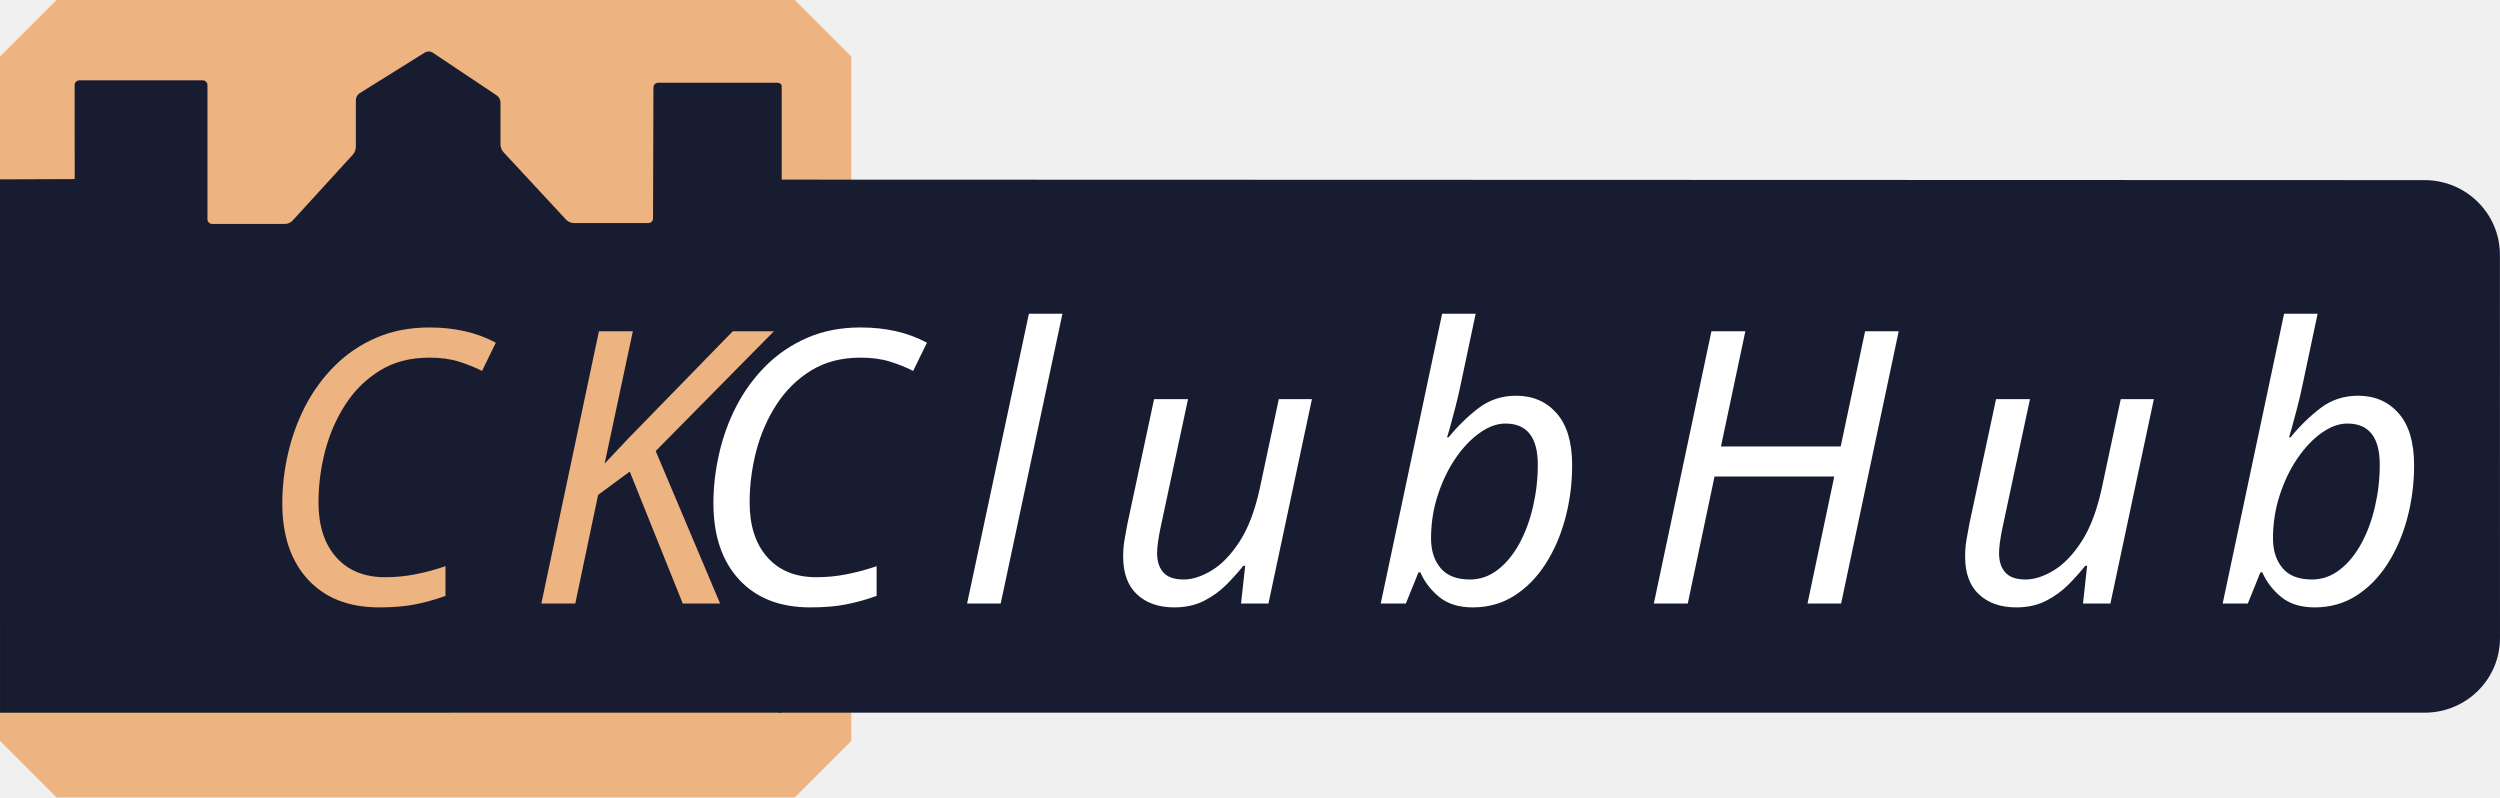
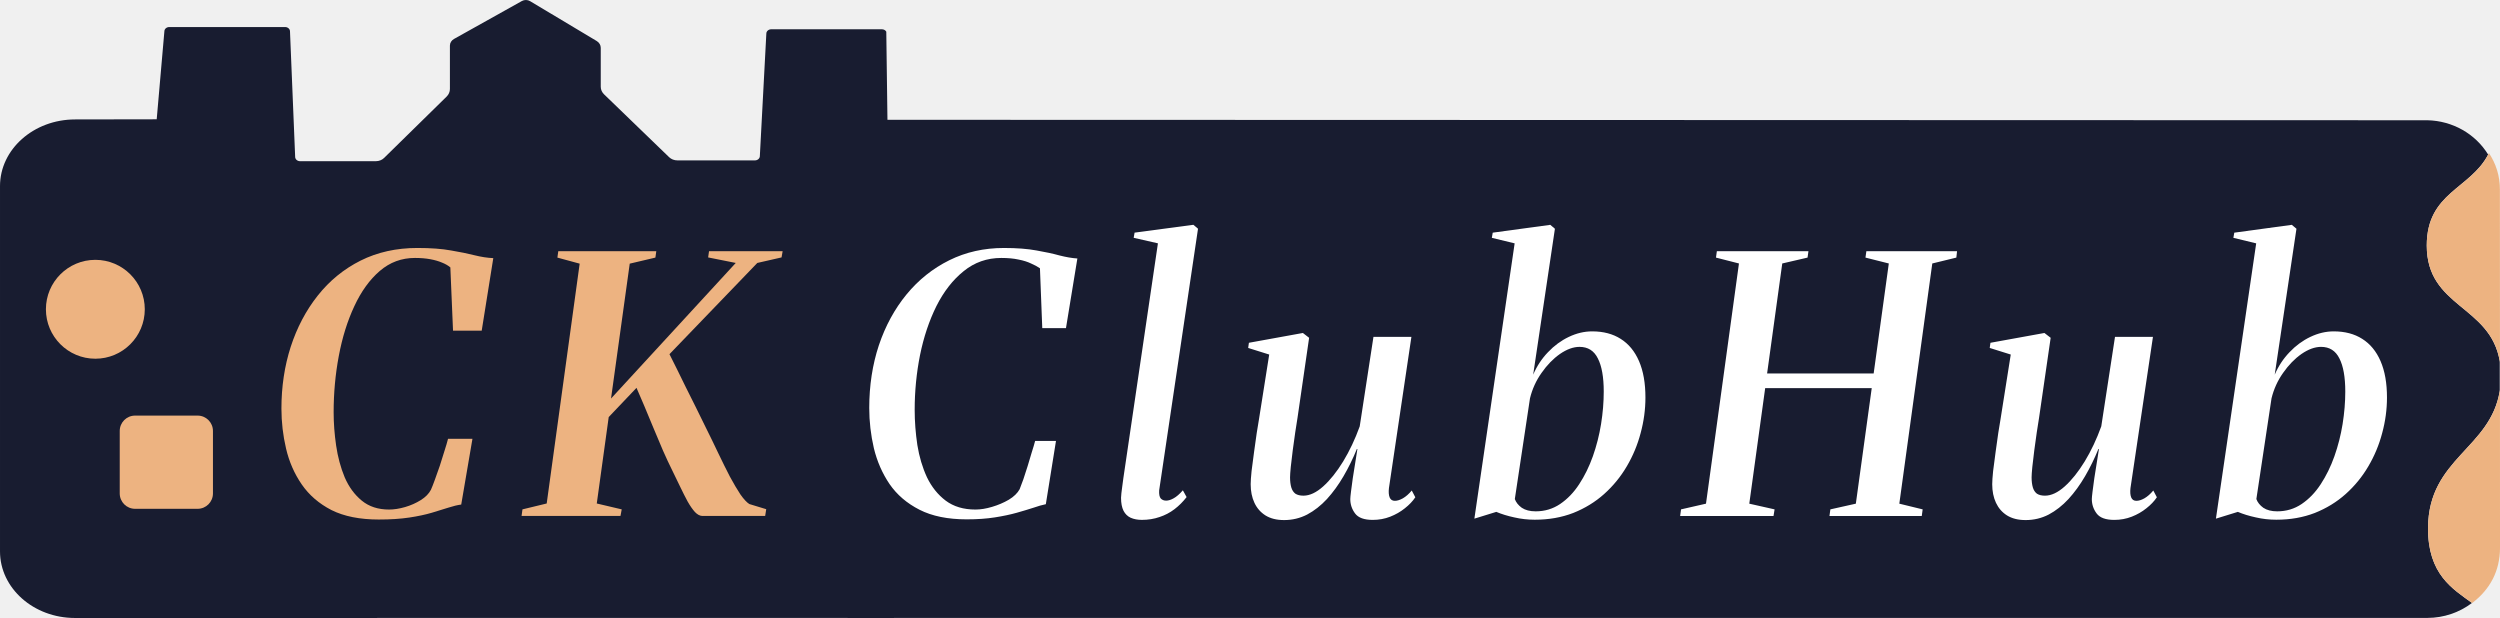
- <svg xmlns="http://www.w3.org/2000/svg" width="478.915mm" height="152.752mm" viewBox="0 0 478.915 152.752" version="1.1" id="svg1" xml:space="preserve">
+ <svg xmlns="http://www.w3.org/2000/svg" width="512.485mm" height="126.681mm" viewBox="0 0 512.485 126.681" version="1.1" id="svg1" xml:space="preserve">
  <defs id="defs1" />
-   <g id="layer3" transform="translate(-557.7757,-165.3748)">
-     <rect style="display:inline;fill:#edb381;fill-opacity:1;stroke:#edb381;stroke-width:21.637;stroke-linecap:square;stroke-linejoin:bevel;stroke-dasharray:none;stroke-opacity:1;paint-order:stroke fill markers" id="rect5" width="141.435" height="131.115" x="568.597" y="176.193" ry="0" />
-     <path id="path11" style="display:inline;fill:#181c30;fill-opacity:1;stroke:none;stroke-width:0.5;stroke-linecap:square;paint-order:stroke fill markers" d="m 645.071,115.133 390.704,-7.4e-4 a 17.877,17.877 134.993 0 0 17.877,-17.881 l -0.021,-91.851 a 17.89,17.89 45.002 0 0 -17.885,-17.886 l -390.544,-0.121 z" transform="matrix(0.8069253,0,0,0.7993963,186.4717,209.8616)" />
-     <path id="path16" style="display:inline;fill:#181c30;fill-opacity:1;stroke:none;stroke-width:0.5;stroke-linecap:square;paint-order:stroke fill markers" d="m 561.01,-43.061 -15.442,9.721 c -0.586,0.369 -0.942,1.014 -0.942,1.707 v 11.137 c 7e-5,0.717 -0.266,1.408 -0.747,1.94 l -14.243,15.74 c -0.476,0.526 -1.152,0.826 -1.861,0.826 h -17.263 c -0.615,-4.63e-5 -1.114,-0.499 -1.114,-1.114 V -35.278 c 4e-5,-0.615 -0.499,-1.114 -1.114,-1.114 h -29.307 c -0.615,-2.26e-4 -1.114,0.499 -1.113,1.114 l 0.017,22.543 -17.735,0.069 0.005,127.815 185.576,-0.016 V -35.199 c -0.185,-0.375 -0.565,-0.614 -0.983,-0.62 H 616.393 c -0.616,-2.07e-4 -1.116,0.498 -1.118,1.114 l -0.095,31.396 c -0.002,0.615 -0.502,1.113 -1.117,1.113 h -17.663 c -0.71,1.302e-4 -1.387,-0.297 -1.867,-0.82 L 579.719,-19.135 c -0.485,-0.527 -0.754,-1.218 -0.754,-1.934 v -10.004 c 6e-5,-0.696 -0.346,-1.347 -0.923,-1.736 l -15.166,-10.222 c -0.561,-0.378 -1.293,-0.39 -1.866,-0.029 z" transform="matrix(0.8069253,0,0,0.7993963,186.4717,209.8616)" />
-     <text xml:space="preserve" style="font-style:normal;font-variant:normal;font-weight:normal;font-stretch:normal;font-size:73.054px;line-height:0;font-family:Merriweather;-inkscape-font-specification:'Merriweather, @opsz=144,wght=600';font-variant-ligatures:normal;font-variant-caps:normal;font-variant-numeric:normal;font-variant-east-asian:normal;font-variation-settings:'opsz' 144, 'wght' 600;text-align:start;letter-spacing:9.007px;writing-mode:lr-tb;direction:rtl;text-anchor:start;fill:#edb381;stroke-width:0.74;stroke-linecap:square;paint-order:stroke fill markers" x="690.524" y="280.999" id="text14">
-       <tspan style="font-style:italic;font-variant:normal;font-weight:normal;font-stretch:normal;font-size:73.054px;font-family:Merriweather;-inkscape-font-specification:'Merriweather, @opsz=144,wght=600';font-variant-ligatures:normal;font-variant-caps:normal;font-variant-numeric:normal;font-variant-east-asian:normal;font-variation-settings:'opsz' 144, 'wght' 600;letter-spacing:9.007px;direction:rtl;stroke-width:0.74" x="699.531" y="280.999" id="tspan14">CK</tspan>
-     </text>
-     <text xml:space="preserve" style="font-style:normal;font-variant:normal;font-weight:normal;font-stretch:normal;font-size:73.054px;line-height:0;font-family:Merriweather;-inkscape-font-specification:'Merriweather, @opsz=144,wght=500';font-variant-ligatures:normal;font-variant-caps:normal;font-variant-numeric:normal;font-variant-east-asian:normal;font-variation-settings:'opsz' 144, 'wght' 500;text-align:start;letter-spacing:9.007px;writing-mode:lr-tb;direction:rtl;text-anchor:start;fill:#ffffff;fill-opacity:1;stroke-width:0.74;stroke-linecap:square;paint-order:stroke fill markers" x="1014.81" y="280.999" id="text15">
-       <tspan style="font-style:italic;font-variant:normal;font-weight:normal;font-stretch:normal;font-size:73.054px;font-family:Merriweather;-inkscape-font-specification:'Merriweather, @opsz=144,wght=500';font-variant-ligatures:normal;font-variant-caps:normal;font-variant-numeric:normal;font-variant-east-asian:normal;font-variation-settings:'opsz' 144, 'wght' 500;letter-spacing:9.007px;direction:rtl;fill:#ffffff;fill-opacity:1;stroke-width:0.74" x="1023.817" y="280.999" id="tspan15">ClubHub</tspan>
-     </text>
+   <g id="layer3" transform="translate(-2793.379,-175.2288)">
+     <path id="path62" style="display:inline;fill:#181c30;fill-opacity:1;stroke:none;stroke-width:0.407;stroke-linecap:square;paint-order:stroke fill markers" d="m 2967.252,199.784 -0.109,102.115 323.857,-5.2e-4 a 14.818,14.291 0 0 0 9.121,-3.07 c -3.874,-2.842 -9.092,-5.792 -9.009,-15.459 0.122,-14.19 12.789,-16.174 14.698,-28.001 v -6.098 c -1.942,-11.492 -14.961,-10.98 -14.961,-23.713 0,-10.871 8.896,-11.57 12.584,-18.639 a 14.829,14.302 0 0 0 -12.456,-7.038 z m 333.641,98.441 c -0.13,0.11 -0.258,0.222 -0.393,0.329 a 14.818,14.291 0 0 0 0.393,-0.329 z" />
+     <path id="path63" style="color:#000000;font-style:normal;font-variant:normal;font-weight:normal;font-stretch:normal;font-size:medium;line-height:normal;font-family:sans-serif;font-variant-ligatures:normal;font-variant-position:normal;font-variant-caps:normal;font-variant-numeric:normal;font-variant-alternates:normal;font-variant-east-asian:normal;font-feature-settings:normal;font-variation-settings:normal;text-indent:0;text-align:start;text-decoration-line:none;text-decoration-style:solid;text-decoration-color:#000000;letter-spacing:normal;word-spacing:normal;text-transform:none;writing-mode:lr-tb;direction:ltr;text-orientation:mixed;dominant-baseline:auto;baseline-shift:baseline;text-anchor:start;white-space:normal;shape-padding:0;shape-margin:0;inline-size:0;clip-rule:nonzero;display:inline;overflow:visible;visibility:visible;isolation:auto;mix-blend-mode:normal;color-interpolation:sRGB;color-interpolation-filters:linearRGB;solid-color:#000000;solid-opacity:1;vector-effect:none;fill:#181c30;fill-opacity:1;fill-rule:nonzero;stroke:none;stroke-width:0.848;stroke-linecap:square;stroke-linejoin:miter;stroke-miterlimit:4;stroke-dasharray:none;stroke-dashoffset:0;stroke-opacity:1;-inkscape-stroke:none;paint-order:stroke fill markers;color-rendering:auto;image-rendering:auto;shape-rendering:auto;text-rendering:auto;enable-background:accumulate;stop-color:#000000;stop-opacity:1" d="m 2900.362,175.439 -13.906,7.771 c -0.528,0.295 -0.849,0.811 -0.848,1.365 v 8.903 c 1e-4,0.573 -0.24,1.126 -0.673,1.551 l -12.826,12.583 c -0.428,0.42 -1.037,0.66 -1.676,0.66 h -15.546 c -0.554,-4e-5 -1.003,-0.399 -1.003,-0.89 l -1.058,-25.72 c 0,-0.492 -0.449,-0.89 -1.003,-0.89 h -23.746 c -0.554,-1.8e-4 -1.003,0.399 -1.002,0.89 l -1.572,18.021 -16.75,0.029 c -8.495,0.015 -15.373,6.132 -15.373,13.674 v 74.881 c 3e-4,7.537 6.884,13.647 15.374,13.646 l 167.896,-0.012 -1.587,-120.175 c -0.167,-0.3 -0.509,-0.491 -0.885,-0.496 h -22.699 c -0.555,-1.6e-4 -1.005,0.398 -1.006,0.89 l -1.331,25.098 c 0,0.492 -0.452,0.89 -1.006,0.89 h -15.906 c -0.639,1e-4 -1.249,-0.238 -1.682,-0.655 l -13.34,-12.887 c -0.436,-0.422 -0.679,-0.973 -0.679,-1.546 v -7.997 c 1e-4,-0.557 -0.312,-1.077 -0.832,-1.388 l -13.658,-8.172 c -0.506,-0.302 -1.165,-0.312 -1.681,-0.023 z" />
+     <path style="font-style:italic;font-size:73.054px;line-height:0;font-family:Merriweather;-inkscape-font-specification:'Merriweather, @opsz=144,wght=600';font-variation-settings:'opsz' 144, 'wght' 600;letter-spacing:9.007px;direction:rtl;fill:#edb381;stroke-width:0.74;stroke-linecap:square;paint-order:stroke fill markers" d="m 2871.05,281.729 q -5.844,0 -9.716,-1.936 -3.835,-1.972 -6.1,-5.26 -2.265,-3.287 -3.214,-7.342 -0.95,-4.055 -0.95,-8.219 0,-6.721 1.899,-12.638 1.936,-5.954 5.552,-10.52 3.616,-4.566 8.767,-7.159 5.187,-2.593 11.652,-2.593 4.128,0 6.904,0.511 2.813,0.475 4.822,0.986 2.046,0.511 3.835,0.584 l -2.374,14.867 h -5.881 l -0.548,-12.967 q -0.694,-0.584 -1.717,-0.986 -1.023,-0.438 -2.411,-0.694 -1.388,-0.256 -3.141,-0.256 -4.091,0 -7.196,2.666 -3.105,2.666 -5.223,7.232 -2.119,4.529 -3.178,10.191 -1.059,5.625 -1.059,11.543 0,3.324 0.511,6.831 0.511,3.507 1.753,6.502 1.278,2.959 3.507,4.785 2.228,1.826 5.589,1.826 1.534,0 3.287,-0.511 1.753,-0.511 3.214,-1.425 1.461,-0.913 2.082,-2.119 0.329,-0.731 0.804,-2.046 0.511,-1.351 1.023,-2.886 0.511,-1.571 0.95,-3.032 0.475,-1.461 0.731,-2.484 h 5.004 l -2.301,13.479 q -1.132,0.146 -2.593,0.621 -1.461,0.475 -3.434,1.059 -1.972,0.584 -4.639,0.986 -2.667,0.402 -6.21,0.402 z m 29.248,-0.731 0.183,-1.352 4.968,-1.205 6.758,-49.165 -4.566,-1.242 0.183,-1.315 h 20.09 l -0.183,1.315 -5.26,1.242 -3.835,27.651 25.569,-27.797 -5.662,-1.132 0.183,-1.278 h 15.086 l -0.219,1.278 -4.968,1.132 -18.008,18.702 q 0.731,1.425 1.571,3.141 0.84,1.717 1.79,3.653 0.986,1.936 2.009,4.018 1.023,2.046 2.046,4.164 1.351,2.703 2.593,5.333 1.242,2.593 2.374,4.785 1.169,2.155 2.155,3.653 1.023,1.461 1.826,1.972 l 3.47,1.059 -0.219,1.388 h -12.894 q -0.767,-0.036 -1.498,-0.804 -0.731,-0.804 -1.498,-2.155 -0.731,-1.351 -1.534,-3.032 -0.804,-1.717 -1.717,-3.543 -0.804,-1.607 -1.79,-3.835 -0.986,-2.265 -1.972,-4.675 -0.986,-2.411 -1.899,-4.566 -0.913,-2.155 -1.571,-3.653 l -5.698,5.99 -2.447,17.716 5.114,1.205 -0.256,1.352 z" id="path64" aria-label="CK" />
+     <path style="color:#000000;font-style:italic;font-variant:normal;font-weight:normal;font-stretch:normal;font-size:73.054px;line-height:0;font-family:Merriweather;-inkscape-font-specification:'Merriweather, @opsz=144,wght=500';font-variant-ligatures:normal;font-variant-position:normal;font-variant-caps:normal;font-variant-numeric:normal;font-variant-alternates:normal;font-variant-east-asian:normal;font-feature-settings:normal;font-variation-settings:'opsz' 144, 'wght' 500;text-indent:0;text-align:start;text-decoration-line:none;text-decoration-style:solid;text-decoration-color:#000000;letter-spacing:9.007px;word-spacing:normal;text-transform:none;writing-mode:lr-tb;direction:rtl;text-orientation:mixed;dominant-baseline:auto;baseline-shift:baseline;text-anchor:start;white-space:normal;shape-padding:0;shape-margin:0;inline-size:0;clip-rule:nonzero;display:inline;overflow:visible;visibility:visible;isolation:auto;mix-blend-mode:normal;color-interpolation:sRGB;color-interpolation-filters:linearRGB;solid-color:#000000;solid-opacity:1;vector-effect:none;fill:#ffffff;fill-opacity:1;fill-rule:nonzero;stroke:none;stroke-linecap:square;stroke-linejoin:miter;stroke-miterlimit:4;stroke-dasharray:none;stroke-dashoffset:0;stroke-opacity:1;-inkscape-stroke:none;paint-order:stroke fill markers;color-rendering:auto;image-rendering:auto;shape-rendering:auto;text-rendering:auto;enable-background:accumulate;stop-color:#000000;stop-opacity:1" d="m 2991.55,281.693 c -3.872,0 -7.098,-0.657 -9.68,-1.972 -2.581,-1.315 -4.627,-3.068 -6.137,-5.26 -1.485,-2.192 -2.557,-4.639 -3.214,-7.342 -0.633,-2.727 -0.95,-5.479 -0.95,-8.255 0,-4.602 0.657,-8.888 1.972,-12.858 1.339,-3.969 3.227,-7.439 5.662,-10.41 2.459,-2.995 5.382,-5.333 8.767,-7.013 3.385,-1.68 7.123,-2.52 11.214,-2.52 2.63,0 4.858,0.17 6.684,0.511 1.826,0.317 3.397,0.657 4.712,1.023 1.339,0.341 2.557,0.548 3.653,0.621 l -2.338,14.282 h -4.858 l -0.475,-12.273 c -0.487,-0.341 -1.096,-0.67 -1.826,-0.986 -0.706,-0.341 -1.558,-0.609 -2.557,-0.804 -0.998,-0.219 -2.179,-0.329 -3.543,-0.329 -2.922,0 -5.491,0.901 -7.707,2.703 -2.216,1.778 -4.079,4.164 -5.589,7.159 -1.486,2.995 -2.606,6.344 -3.361,10.045 -0.731,3.677 -1.096,7.415 -1.096,11.214 0,2.386 0.183,4.797 0.548,7.232 0.39,2.411 1.047,4.615 1.972,6.611 0.95,1.972 2.228,3.567 3.835,4.785 1.631,1.218 3.665,1.826 6.1,1.826 1.047,0 2.179,-0.183 3.397,-0.548 1.242,-0.365 2.386,-0.852 3.434,-1.461 1.047,-0.633 1.79,-1.351 2.228,-2.155 0.219,-0.536 0.475,-1.218 0.767,-2.046 0.292,-0.852 0.584,-1.753 0.877,-2.703 0.292,-0.974 0.572,-1.912 0.84,-2.813 0.292,-0.901 0.523,-1.68 0.694,-2.338 h 4.274 l -2.082,12.967 c -0.731,0.146 -1.583,0.39 -2.557,0.731 -0.974,0.317 -2.106,0.657 -3.397,1.023 -1.291,0.365 -2.788,0.682 -4.493,0.95 -1.68,0.268 -3.604,0.402 -5.771,0.402 z m 39.451,-5.954 c -0.049,0.804 0.061,1.364 0.329,1.68 0.292,0.292 0.657,0.438 1.096,0.438 0.463,0 0.974,-0.158 1.534,-0.475 0.585,-0.317 1.218,-0.864 1.899,-1.644 l 0.767,1.388 c -0.731,0.95 -1.558,1.778 -2.484,2.484 -0.925,0.706 -1.948,1.242 -3.068,1.607 -1.12,0.39 -2.326,0.584 -3.616,0.584 -0.877,0 -1.644,-0.146 -2.301,-0.438 -0.633,-0.292 -1.12,-0.767 -1.461,-1.425 -0.341,-0.682 -0.511,-1.571 -0.511,-2.666 0,-0.244 0.024,-0.56 0.073,-0.95 0.049,-0.414 0.11,-0.889 0.183,-1.425 0.073,-0.536 0.146,-1.084 0.219,-1.644 l 7.086,-48.143 -4.968,-1.132 0.183,-1.059 12.054,-1.607 0.95,0.804 z m 25.59,6.1 c -1.51,0 -2.776,-0.317 -3.799,-0.95 -0.998,-0.633 -1.753,-1.498 -2.265,-2.593 -0.511,-1.096 -0.767,-2.362 -0.767,-3.799 0,-0.609 0.061,-1.51 0.183,-2.703 0.146,-1.218 0.317,-2.52 0.511,-3.908 0.195,-1.412 0.377,-2.715 0.548,-3.908 0.195,-1.218 0.341,-2.106 0.438,-2.666 l 2.119,-13.405 -4.31,-1.351 0.146,-1.059 11.068,-2.009 1.278,0.986 -2.374,16.364 c -0.122,0.804 -0.28,1.814 -0.475,3.032 -0.171,1.193 -0.341,2.423 -0.511,3.689 -0.146,1.242 -0.28,2.374 -0.402,3.397 -0.098,0.998 -0.146,1.705 -0.146,2.119 0,0.804 0.085,1.498 0.256,2.082 0.171,0.56 0.451,0.986 0.84,1.278 0.414,0.268 0.962,0.402 1.644,0.402 1.291,0 2.642,-0.633 4.054,-1.899 1.412,-1.266 2.776,-2.971 4.091,-5.114 1.315,-2.167 2.447,-4.566 3.397,-7.196 l 2.813,-18.337 h 7.78 l -4.602,30.975 c -0.097,0.804 -0.049,1.449 0.146,1.936 0.195,0.463 0.548,0.694 1.059,0.694 0.487,0 1.035,-0.17 1.644,-0.511 0.633,-0.365 1.242,-0.901 1.826,-1.607 l 0.731,1.388 c -0.536,0.804 -1.254,1.558 -2.155,2.265 -0.877,0.706 -1.875,1.278 -2.995,1.717 -1.12,0.438 -2.313,0.657 -3.58,0.657 -1.753,0 -2.959,-0.438 -3.616,-1.315 -0.657,-0.877 -0.986,-1.863 -0.986,-2.959 0,-0.244 0.049,-0.755 0.146,-1.534 0.097,-0.779 0.219,-1.692 0.365,-2.74 l 0.511,-3.214 c 0.171,-1.071 0.317,-1.997 0.438,-2.776 h -0.11 c -0.804,1.972 -1.717,3.835 -2.74,5.589 -1.023,1.753 -2.155,3.312 -3.397,4.675 -1.242,1.339 -2.594,2.399 -4.055,3.178 -1.461,0.755 -3.044,1.132 -4.748,1.132 z m 51.08,-29.806 c 0.755,-1.753 1.765,-3.287 3.032,-4.602 1.266,-1.339 2.691,-2.386 4.274,-3.141 1.583,-0.755 3.178,-1.132 4.785,-1.132 2.289,0 4.237,0.511 5.844,1.534 1.631,1.023 2.886,2.545 3.762,4.566 0.877,2.021 1.315,4.505 1.315,7.452 0,2.459 -0.329,4.895 -0.986,7.305 -0.633,2.411 -1.583,4.688 -2.849,6.831 -1.242,2.119 -2.788,4.006 -4.639,5.662 -1.826,1.632 -3.933,2.922 -6.319,3.872 -2.386,0.925 -5.016,1.388 -7.89,1.388 -1.437,0 -2.837,-0.158 -4.201,-0.475 -1.364,-0.292 -2.593,-0.67 -3.689,-1.132 l -4.493,1.388 8.255,-56.434 -4.676,-1.132 0.183,-1.059 11.798,-1.607 0.95,0.804 z m -3.762,25.496 c 0.243,0.682 0.718,1.278 1.425,1.79 0.731,0.487 1.68,0.731 2.849,0.731 1.851,0 3.519,-0.499 5.004,-1.498 1.51,-1.023 2.813,-2.374 3.908,-4.055 1.12,-1.705 2.058,-3.616 2.813,-5.735 0.755,-2.143 1.315,-4.347 1.68,-6.611 0.365,-2.289 0.548,-4.505 0.548,-6.648 0,-2.971 -0.402,-5.236 -1.205,-6.794 -0.779,-1.583 -2.033,-2.374 -3.762,-2.374 -1.266,0 -2.606,0.487 -4.018,1.461 -1.388,0.974 -2.642,2.265 -3.762,3.872 -1.12,1.583 -1.912,3.324 -2.374,5.223 z m 33.89,3.47 0.183,-1.352 5.114,-1.169 6.758,-49.239 -4.712,-1.205 0.183,-1.315 h 18.775 l -0.183,1.315 -5.187,1.205 -3.105,22.544 h 21.843 l 3.105,-22.544 -4.785,-1.205 0.183,-1.315 h 18.592 l -0.146,1.315 -4.931,1.205 -6.758,49.239 4.785,1.169 -0.183,1.352 h -18.921 l 0.183,-1.352 5.223,-1.169 3.258,-23.688 h -21.843 l -3.258,23.688 5.187,1.169 -0.219,1.352 z m 70.804,0.84 c -1.51,0 -2.776,-0.317 -3.799,-0.95 -0.999,-0.633 -1.753,-1.498 -2.265,-2.593 -0.511,-1.096 -0.767,-2.362 -0.767,-3.799 0,-0.609 0.061,-1.51 0.183,-2.703 0.146,-1.218 0.317,-2.52 0.511,-3.908 0.195,-1.412 0.377,-2.715 0.548,-3.908 0.195,-1.218 0.341,-2.106 0.438,-2.666 l 2.119,-13.405 -4.31,-1.351 0.146,-1.059 11.068,-2.009 1.278,0.986 -2.374,16.364 c -0.122,0.804 -0.28,1.814 -0.475,3.032 -0.171,1.193 -0.341,2.423 -0.511,3.689 -0.146,1.242 -0.28,2.374 -0.402,3.397 -0.097,0.998 -0.146,1.705 -0.146,2.119 0,0.804 0.085,1.498 0.256,2.082 0.171,0.56 0.451,0.986 0.84,1.278 0.414,0.268 0.962,0.402 1.644,0.402 1.291,0 2.642,-0.633 4.054,-1.899 1.412,-1.266 2.776,-2.971 4.091,-5.114 1.315,-2.167 2.447,-4.566 3.397,-7.196 l 2.813,-18.337 h 7.78 l -4.603,30.975 c -0.097,0.804 -0.049,1.449 0.146,1.936 0.195,0.463 0.548,0.694 1.059,0.694 0.487,0 1.035,-0.17 1.644,-0.511 0.633,-0.365 1.242,-0.901 1.826,-1.607 l 0.731,1.388 c -0.536,0.804 -1.254,1.558 -2.155,2.265 -0.877,0.706 -1.875,1.278 -2.995,1.717 -1.12,0.438 -2.313,0.657 -3.58,0.657 -1.753,0 -2.959,-0.438 -3.616,-1.315 -0.657,-0.877 -0.986,-1.863 -0.986,-2.959 0,-0.244 0.049,-0.755 0.146,-1.534 0.097,-0.779 0.219,-1.692 0.365,-2.74 l 0.511,-3.214 c 0.171,-1.071 0.317,-1.997 0.438,-2.776 h -0.11 c -0.804,1.972 -1.717,3.835 -2.74,5.589 -1.023,1.753 -2.155,3.312 -3.397,4.675 -1.242,1.339 -2.593,2.399 -4.054,3.178 -1.461,0.755 -3.044,1.132 -4.748,1.132 z m 51.08,-29.806 c 0.755,-1.753 1.765,-3.287 3.032,-4.602 1.266,-1.339 2.691,-2.386 4.274,-3.141 1.583,-0.755 3.178,-1.132 4.785,-1.132 2.289,0 4.237,0.511 5.844,1.534 1.631,1.023 2.886,2.545 3.762,4.566 0.877,2.021 1.315,4.505 1.315,7.452 0,2.459 -0.329,4.895 -0.986,7.305 -0.633,2.411 -1.583,4.688 -2.849,6.831 -1.242,2.119 -2.788,4.006 -4.639,5.662 -1.826,1.632 -3.933,2.922 -6.319,3.872 -2.386,0.925 -5.016,1.388 -7.89,1.388 -1.437,0 -2.837,-0.158 -4.201,-0.475 -1.364,-0.292 -2.593,-0.67 -3.689,-1.132 l -4.493,1.388 8.255,-56.434 -4.675,-1.132 0.183,-1.059 11.798,-1.607 0.95,0.804 z m -3.762,25.496 c 0.243,0.682 0.718,1.278 1.425,1.79 0.731,0.487 1.68,0.731 2.849,0.731 1.851,0 3.519,-0.499 5.004,-1.498 1.51,-1.023 2.812,-2.374 3.908,-4.055 1.12,-1.705 2.058,-3.616 2.812,-5.735 0.755,-2.143 1.315,-4.347 1.68,-6.611 0.365,-2.289 0.548,-4.505 0.548,-6.648 0,-2.971 -0.402,-5.236 -1.205,-6.794 -0.779,-1.583 -2.033,-2.374 -3.762,-2.374 -1.266,0 -2.606,0.487 -4.018,1.461 -1.388,0.974 -2.642,2.265 -3.762,3.872 -1.12,1.583 -1.911,3.324 -2.374,5.223 z" id="path65" aria-label="ClubHub" />
+     <path id="path66" style="fill:#edb381;stroke-width:0.14;stroke-linecap:square;paint-order:stroke fill markers" d="m 2823.06,238.629 a 10.135,10.135 0 0 1 -10.135,10.135 10.135,10.135 0 0 1 -10.135,-10.135 10.135,10.135 0 0 1 10.135,-10.135 10.135,10.135 0 0 1 10.135,10.135 z" />
+     <path id="path67" style="color:#000000;font-style:normal;font-variant:normal;font-weight:normal;font-stretch:normal;font-size:medium;line-height:normal;font-family:sans-serif;font-variant-ligatures:normal;font-variant-position:normal;font-variant-caps:normal;font-variant-numeric:normal;font-variant-alternates:normal;font-variant-east-asian:normal;font-feature-settings:normal;font-variation-settings:normal;text-indent:0;text-align:start;text-decoration-line:none;text-decoration-style:solid;text-decoration-color:#000000;letter-spacing:normal;word-spacing:normal;text-transform:none;writing-mode:lr-tb;direction:ltr;text-orientation:mixed;dominant-baseline:auto;baseline-shift:baseline;text-anchor:start;white-space:normal;shape-padding:0;shape-margin:0;inline-size:0;clip-rule:nonzero;display:inline;overflow:visible;visibility:visible;isolation:auto;mix-blend-mode:normal;color-interpolation:sRGB;color-interpolation-filters:linearRGB;solid-color:#000000;solid-opacity:1;vector-effect:none;fill:#edb381;fill-opacity:1;fill-rule:nonzero;stroke:none;stroke-linecap:square;stroke-linejoin:miter;stroke-miterlimit:4;stroke-dasharray:none;stroke-dashoffset:0;stroke-opacity:1;-inkscape-stroke:none;paint-order:stroke fill markers;color-rendering:auto;image-rendering:auto;shape-rendering:auto;text-rendering:auto;enable-background:accumulate;stop-color:#000000;stop-opacity:1" d="m 2821.077,260.422 h 12.802 c 1.747,0 3.154,1.407 3.154,3.154 v 12.802 c 0,1.747 -1.407,3.154 -3.154,3.154 h -12.802 c -1.747,0 -3.154,-1.407 -3.154,-3.154 v -12.802 c 0,-1.747 1.407,-3.154 3.154,-3.154 z" />
+     <path id="path74" style="fill:#edb381;fill-opacity:1;stroke:none;stroke-width:0.402;stroke-linecap:square;stroke-linejoin:round;stroke-dasharray:none;stroke-opacity:1;paint-order:stroke fill markers" d="m 3290.848,225.557 c 0,12.825 13.214,12.206 15.007,23.957 l -0.01,-35.336 c 0.01,-3.007 -0.852,-5.439 -2.243,-7.564 -3.583,7.368 -12.754,7.912 -12.754,18.943 z m 15.009,29.552 c -1.762,12.062 -14.621,13.965 -14.744,28.26 -0.084,9.689 5.16,12.631 9.037,15.479 3.75,-2.828 5.691,-6.672 5.715,-11.244 z" />
  </g>
</svg>
